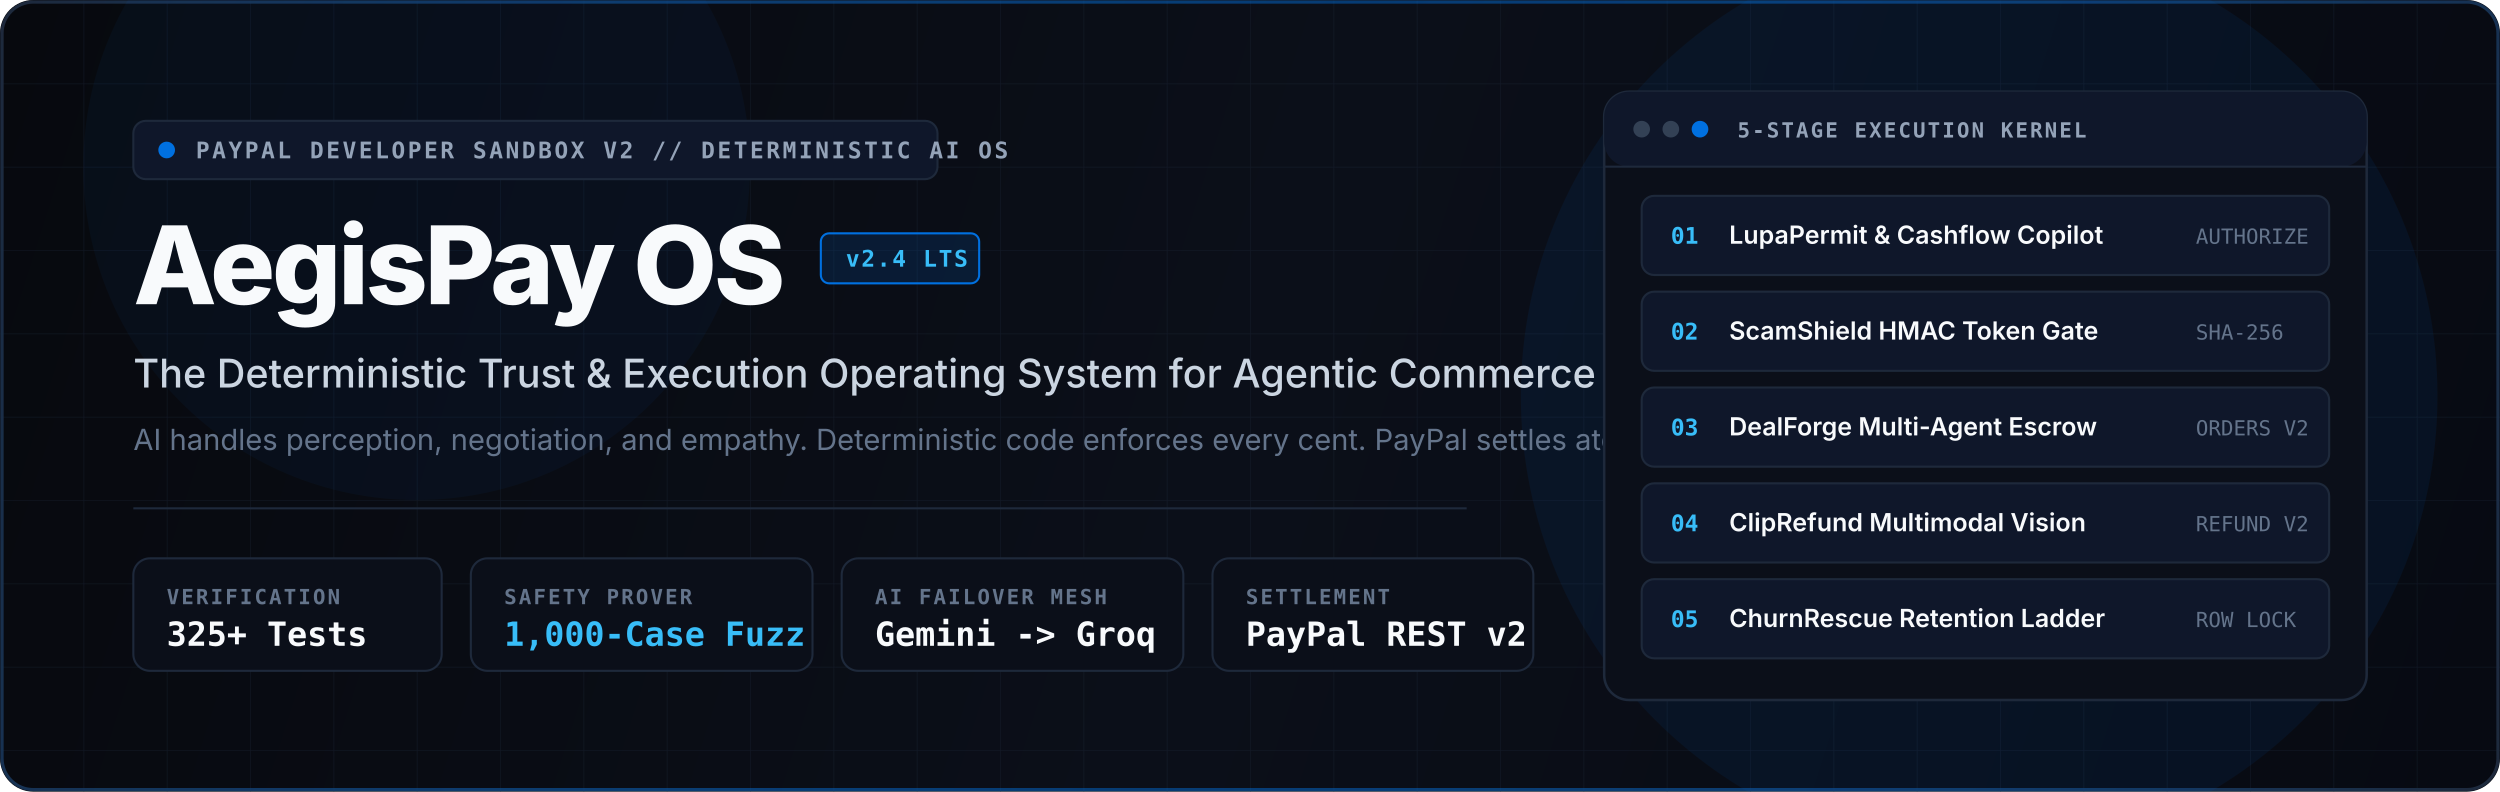
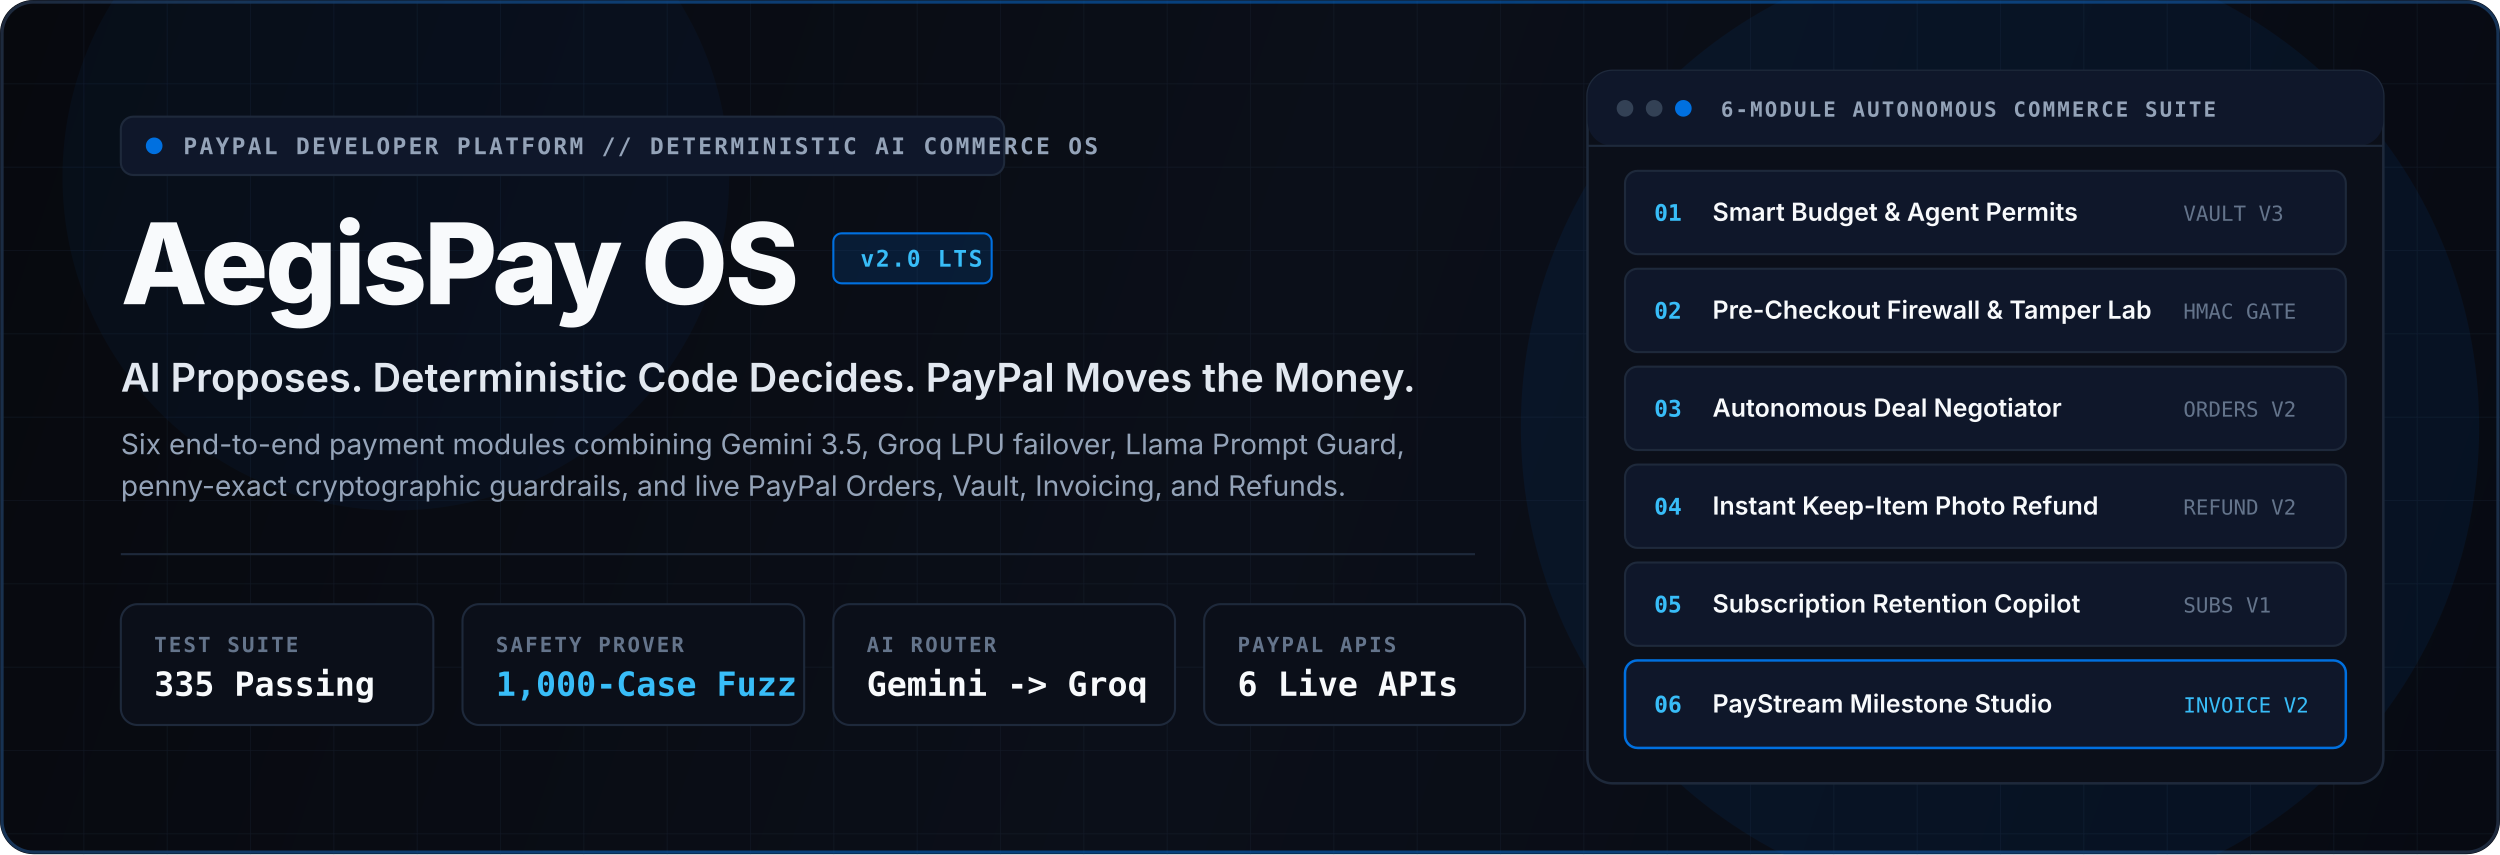
- <svg xmlns="http://www.w3.org/2000/svg" viewBox="0 0 1200 380" width="100%" height="100%" fill="none">
+ <svg xmlns="http://www.w3.org/2000/svg" viewBox="0 0 1200 410" width="100%" height="100%" fill="none">
  <defs>
-     <linearGradient id="bgGrad" x1="0" y1="0" x2="1200" y2="380" gradientUnits="userSpaceOnUse">
+     <linearGradient id="bgGrad" x1="0" y1="0" x2="1200" y2="410" gradientUnits="userSpaceOnUse">
      <stop offset="0%" stop-color="#07090E" />
      <stop offset="50%" stop-color="#0B0F19" />
      <stop offset="100%" stop-color="#070A12" />
    </linearGradient>
-     <linearGradient id="accentGrad" x1="0" y1="0" x2="1" y2="0">
-       <stop offset="0%" stop-color="#0070E0" />
-       <stop offset="100%" stop-color="#38BDF8" />
-     </linearGradient>
-     <linearGradient id="borderGrad" x1="0" y1="0" x2="1200" y2="380" gradientUnits="userSpaceOnUse">
+     <linearGradient id="borderGrad" x1="0" y1="0" x2="1200" y2="410" gradientUnits="userSpaceOnUse">
      <stop offset="0%" stop-color="#1E293B" />
-       <stop offset="50%" stop-color="#0070E0" stop-opacity="0.45" />
+       <stop offset="50%" stop-color="#0070E0" stop-opacity="0.5" />
      <stop offset="100%" stop-color="#1E293B" />
    </linearGradient>
    <pattern id="gridPattern" width="40" height="40" patternUnits="userSpaceOnUse">
      <path d="M 40 0 L 0 0 0 40" fill="none" stroke="#1E293B" stroke-width="0.6" stroke-opacity="0.45" />
    </pattern>
  </defs>
-   <rect width="1200" height="380" rx="16" fill="url(#bgGrad)" />
-   <rect width="1200" height="380" rx="16" fill="url(#gridPattern)" />
-   <rect x="1" y="1" width="1198" height="378" rx="15" stroke="url(#borderGrad)" stroke-width="1.5" />
-   <circle cx="950" cy="190" r="220" fill="#0070E0" fill-opacity="0.08" />
-   <circle cx="200" cy="80" r="160" fill="#0070E0" fill-opacity="0.05" />
-   <g transform="translate(64, 58)">
-     <rect x="0" y="0" width="386" height="28" rx="6" fill="#0F172A" stroke="#1E293B" stroke-width="1" />
+   <rect width="1200" height="410" rx="16" fill="url(#bgGrad)" />
+   <rect width="1200" height="410" rx="16" fill="url(#gridPattern)" />
+   <rect x="1" y="1" width="1198" height="408" rx="15" stroke="url(#borderGrad)" stroke-width="1.5" />
+   <circle cx="960" cy="205" r="230" fill="#0070E0" fill-opacity="0.08" />
+   <circle cx="190" cy="85" r="160" fill="#0070E0" fill-opacity="0.05" />
+   <g transform="translate(58, 56)">
+     <rect x="0" y="0" width="424" height="28" rx="6" fill="#0F172A" stroke="#1E293B" stroke-width="1" />
    <circle cx="16" cy="14" r="4" fill="#0070E0" />
-     <text x="30" y="18" fill="#94A3B8" font-family="ui-monospace, SFMono-Regular, Menlo, Monaco, Consolas, monospace" font-size="11" font-weight="600" letter-spacing="1.2">PAYPAL DEVELOPER SANDBOX V2 // DETERMINISTIC AI OS</text>
-     <text x="0" y="88" fill="#F8FAFC" font-family="-apple-system, BlinkMacSystemFont, 'Inter', 'Segoe UI', sans-serif" font-size="52" font-weight="800" letter-spacing="-1.5">AegisPay OS</text>
-     <rect x="330" y="54" width="76" height="24" rx="4" fill="#0070E0" fill-opacity="0.15" stroke="#0070E0" stroke-width="1" />
-     <text x="342" y="70" fill="#38BDF8" font-family="ui-monospace, SFMono-Regular, Menlo, monospace" font-size="11" font-weight="700" letter-spacing="0.8">v2.4 LTS</text>
-     <text x="0" y="128" fill="#CBD5E1" font-family="-apple-system, BlinkMacSystemFont, 'Inter', 'Segoe UI', sans-serif" font-size="19" font-weight="500">The Deterministic Trust &amp; Execution Operating System for Agentic Commerce</text>
-     <text x="0" y="158" fill="#64748B" font-family="-apple-system, BlinkMacSystemFont, 'Inter', 'Segoe UI', sans-serif" font-size="14" font-weight="400">AI handles perception, negotiation, and empathy. Deterministic code enforces every cent. PayPal settles atomically.</text>
-     <line x1="0" y1="186" x2="640" y2="186" stroke="#1E293B" stroke-width="1" />
-     <g transform="translate(0, 210)">
-       <rect x="0" y="0" width="148" height="54" rx="8" fill="#0B0F19" stroke="#1E293B" stroke-width="1" />
-       <text x="16" y="22" fill="#64748B" font-family="ui-monospace, SFMono-Regular, monospace" font-size="10" font-weight="600" letter-spacing="1">VERIFICATION</text>
-       <text x="16" y="42" fill="#F8FAFC" font-family="ui-monospace, SFMono-Regular, monospace" font-size="16" font-weight="700">325+ Tests</text>
-       <rect x="162" y="0" width="164" height="54" rx="8" fill="#0B0F19" stroke="#1E293B" stroke-width="1" />
-       <text x="178" y="22" fill="#64748B" font-family="ui-monospace, SFMono-Regular, monospace" font-size="10" font-weight="600" letter-spacing="1">SAFETY PROVER</text>
-       <text x="178" y="42" fill="#38BDF8" font-family="ui-monospace, SFMono-Regular, monospace" font-size="16" font-weight="700">1,000-Case Fuzz</text>
-       <rect x="340" y="0" width="164" height="54" rx="8" fill="#0B0F19" stroke="#1E293B" stroke-width="1" />
-       <text x="356" y="22" fill="#64748B" font-family="ui-monospace, SFMono-Regular, monospace" font-size="10" font-weight="600" letter-spacing="1">AI FAILOVER MESH</text>
-       <text x="356" y="42" fill="#F8FAFC" font-family="ui-monospace, SFMono-Regular, monospace" font-size="16" font-weight="700">Gemini -&gt; Groq</text>
-       <rect x="518" y="0" width="154" height="54" rx="8" fill="#0B0F19" stroke="#1E293B" stroke-width="1" />
-       <text x="534" y="22" fill="#64748B" font-family="ui-monospace, SFMono-Regular, monospace" font-size="10" font-weight="600" letter-spacing="1">SETTLEMENT</text>
-       <text x="534" y="42" fill="#F8FAFC" font-family="ui-monospace, SFMono-Regular, monospace" font-size="16" font-weight="700">PayPal REST v2</text>
+     <text x="30" y="18" fill="#94A3B8" font-family="ui-monospace, SFMono-Regular, Menlo, Monaco, Consolas, monospace" font-size="11" font-weight="600" letter-spacing="1.1">PAYPAL DEVELOPER PLATFORM // DETERMINISTIC AI COMMERCE OS</text>
+     <text x="0" y="90" fill="#F8FAFC" font-family="-apple-system, BlinkMacSystemFont, 'Inter', 'Segoe UI', sans-serif" font-size="54" font-weight="800" letter-spacing="-1.5">AegisPay OS</text>
+     <rect x="342" y="56" width="76" height="24" rx="4" fill="#0070E0" fill-opacity="0.16" stroke="#0070E0" stroke-width="1" />
+     <text x="355" y="72" fill="#38BDF8" font-family="ui-monospace, SFMono-Regular, Menlo, monospace" font-size="11" font-weight="700" letter-spacing="0.8">v2.0 LTS</text>
+     <text x="0" y="132" fill="#E2E8F0" font-family="-apple-system, BlinkMacSystemFont, 'Inter', 'Segoe UI', sans-serif" font-size="19" font-weight="600">AI Proposes. Deterministic Code Decides. PayPal Moves the Money.</text>
+     <text x="0" y="162" fill="#94A3B8" font-family="-apple-system, BlinkMacSystemFont, 'Inter', 'Segoe UI', sans-serif" font-size="13.5" font-weight="400">Six end-to-end payment modules combining Gemini 3.5, Groq LPU failover, Llama Prompt Guard,</text>
+     <text x="0" y="182" fill="#94A3B8" font-family="-apple-system, BlinkMacSystemFont, 'Inter', 'Segoe UI', sans-serif" font-size="13.5" font-weight="400">penny-exact cryptographic guardrails, and live PayPal Orders, Vault, Invoicing, and Refunds.</text>
+     <line x1="0" y1="210" x2="650" y2="210" stroke="#1E293B" stroke-width="1" />
+     <g transform="translate(0, 234)">
+       <rect x="0" y="0" width="150" height="58" rx="8" fill="#0B0F19" stroke="#1E293B" stroke-width="1" />
+       <text x="16" y="23" fill="#64748B" font-family="ui-monospace, SFMono-Regular, monospace" font-size="10" font-weight="600" letter-spacing="1">TEST SUITE</text>
+       <text x="16" y="44" fill="#F8FAFC" font-family="ui-monospace, SFMono-Regular, monospace" font-size="16" font-weight="700">335 Passing</text>
+       <rect x="164" y="0" width="164" height="58" rx="8" fill="#0B0F19" stroke="#1E293B" stroke-width="1" />
+       <text x="180" y="23" fill="#64748B" font-family="ui-monospace, SFMono-Regular, monospace" font-size="10" font-weight="600" letter-spacing="1">SAFETY PROVER</text>
+       <text x="180" y="44" fill="#38BDF8" font-family="ui-monospace, SFMono-Regular, monospace" font-size="16" font-weight="700">1,000-Case Fuzz</text>
+       <rect x="342" y="0" width="164" height="58" rx="8" fill="#0B0F19" stroke="#1E293B" stroke-width="1" />
+       <text x="358" y="23" fill="#64748B" font-family="ui-monospace, SFMono-Regular, monospace" font-size="10" font-weight="600" letter-spacing="1">AI ROUTER</text>
+       <text x="358" y="44" fill="#F8FAFC" font-family="ui-monospace, SFMono-Regular, monospace" font-size="16" font-weight="700">Gemini -&gt; Groq</text>
+       <rect x="520" y="0" width="154" height="58" rx="8" fill="#0B0F19" stroke="#1E293B" stroke-width="1" />
+       <text x="536" y="23" fill="#64748B" font-family="ui-monospace, SFMono-Regular, monospace" font-size="10" font-weight="600" letter-spacing="1">PAYPAL APIS</text>
+       <text x="536" y="44" fill="#F8FAFC" font-family="ui-monospace, SFMono-Regular, monospace" font-size="16" font-weight="700">6 Live APIs</text>
    </g>
  </g>
-   <g transform="translate(770, 44)">
-     <rect x="0" y="0" width="366" height="292" rx="12" fill="#0B0F19" stroke="#1E293B" stroke-width="1.2" />
-     <rect x="0" y="0" width="366" height="36" rx="12" fill="#0F172A" />
-     <line x1="0" y1="36" x2="366" y2="36" stroke="#1E293B" stroke-width="1" />
+   <g transform="translate(762, 34)">
+     <rect x="0" y="0" width="382" height="342" rx="12" fill="#0B0F19" stroke="#1E293B" stroke-width="1.2" />
+     <rect x="0" y="0" width="382" height="36" rx="12" fill="#0F172A" />
+     <line x1="0" y1="36" x2="382" y2="36" stroke="#1E293B" stroke-width="1" />
    <circle cx="18" cy="18" r="4" fill="#334155" />
    <circle cx="32" cy="18" r="4" fill="#334155" />
    <circle cx="46" cy="18" r="4" fill="#0070E0" />
-     <text x="64" y="22" fill="#94A3B8" font-family="ui-monospace, SFMono-Regular, monospace" font-size="10" font-weight="600" letter-spacing="1">5-STAGE EXECUTION KERNEL</text>
-     <g transform="translate(18, 50)">
-       <rect x="0" y="0" width="330" height="38" rx="6" fill="#0F172A" stroke="#1E293B" stroke-width="1" />
-       <text x="14" y="23" fill="#38BDF8" font-family="ui-monospace, SFMono-Regular, monospace" font-size="11" font-weight="700">01</text>
-       <text x="42" y="23" fill="#F8FAFC" font-family="-apple-system, BlinkMacSystemFont, 'Inter', sans-serif" font-size="12" font-weight="600">LupaPermit &amp; Cashflow Copilot</text>
-       <text x="266" y="23" fill="#64748B" font-family="ui-monospace, SFMono-Regular, monospace" font-size="10">AUTHORIZE</text>
-       <rect x="0" y="46" width="330" height="38" rx="6" fill="#0F172A" stroke="#1E293B" stroke-width="1" />
-       <text x="14" y="69" fill="#38BDF8" font-family="ui-monospace, SFMono-Regular, monospace" font-size="11" font-weight="700">02</text>
-       <text x="42" y="69" fill="#F8FAFC" font-family="-apple-system, BlinkMacSystemFont, 'Inter', sans-serif" font-size="12" font-weight="600">ScamShield HMAC Token Gate</text>
-       <text x="266" y="69" fill="#64748B" font-family="ui-monospace, SFMono-Regular, monospace" font-size="10">SHA-256</text>
-       <rect x="0" y="92" width="330" height="38" rx="6" fill="#0F172A" stroke="#1E293B" stroke-width="1" />
-       <text x="14" y="115" fill="#38BDF8" font-family="ui-monospace, SFMono-Regular, monospace" font-size="11" font-weight="700">03</text>
-       <text x="42" y="115" fill="#F8FAFC" font-family="-apple-system, BlinkMacSystemFont, 'Inter', sans-serif" font-size="12" font-weight="600">DealForge Multi-Agent Escrow</text>
-       <text x="266" y="115" fill="#64748B" font-family="ui-monospace, SFMono-Regular, monospace" font-size="10">ORDERS V2</text>
-       <rect x="0" y="138" width="330" height="38" rx="6" fill="#0F172A" stroke="#1E293B" stroke-width="1" />
-       <text x="14" y="161" fill="#38BDF8" font-family="ui-monospace, SFMono-Regular, monospace" font-size="11" font-weight="700">04</text>
-       <text x="42" y="161" fill="#F8FAFC" font-family="-apple-system, BlinkMacSystemFont, 'Inter', sans-serif" font-size="12" font-weight="600">ClipRefund Multimodal Vision</text>
-       <text x="266" y="161" fill="#64748B" font-family="ui-monospace, SFMono-Regular, monospace" font-size="10">REFUND V2</text>
-       <rect x="0" y="184" width="330" height="38" rx="6" fill="#0F172A" stroke="#1E293B" stroke-width="1" />
-       <text x="14" y="207" fill="#38BDF8" font-family="ui-monospace, SFMono-Regular, monospace" font-size="11" font-weight="700">05</text>
-       <text x="42" y="207" fill="#F8FAFC" font-family="-apple-system, BlinkMacSystemFont, 'Inter', sans-serif" font-size="12" font-weight="600">ChurnRescue Retention Ladder</text>
-       <text x="266" y="207" fill="#64748B" font-family="ui-monospace, SFMono-Regular, monospace" font-size="10">ROW LOCK</text>
+     <text x="64" y="22" fill="#94A3B8" font-family="ui-monospace, SFMono-Regular, monospace" font-size="10" font-weight="600" letter-spacing="1">6-MODULE AUTONOMOUS COMMERCE SUITE</text>
+     <g transform="translate(18, 48)">
+       <rect x="0" y="0" width="346" height="40" rx="6" fill="#0F172A" stroke="#1E293B" stroke-width="1" />
+       <text x="14" y="24" fill="#38BDF8" font-family="ui-monospace, SFMono-Regular, monospace" font-size="11" font-weight="700">01</text>
+       <text x="42" y="24" fill="#F8FAFC" font-family="-apple-system, BlinkMacSystemFont, 'Inter', sans-serif" font-size="12" font-weight="600">Smart Budget &amp; Agent Permits</text>
+       <text x="268" y="24" fill="#64748B" font-family="ui-monospace, SFMono-Regular, monospace" font-size="10">VAULT V3</text>
+       <rect x="0" y="47" width="346" height="40" rx="6" fill="#0F172A" stroke="#1E293B" stroke-width="1" />
+       <text x="14" y="71" fill="#38BDF8" font-family="ui-monospace, SFMono-Regular, monospace" font-size="11" font-weight="700">02</text>
+       <text x="42" y="71" fill="#F8FAFC" font-family="-apple-system, BlinkMacSystemFont, 'Inter', sans-serif" font-size="12" font-weight="600">Pre-Checkout Firewall &amp; Tamper Lab</text>
+       <text x="268" y="71" fill="#64748B" font-family="ui-monospace, SFMono-Regular, monospace" font-size="10">HMAC GATE</text>
+       <rect x="0" y="94" width="346" height="40" rx="6" fill="#0F172A" stroke="#1E293B" stroke-width="1" />
+       <text x="14" y="118" fill="#38BDF8" font-family="ui-monospace, SFMono-Regular, monospace" font-size="11" font-weight="700">03</text>
+       <text x="42" y="118" fill="#F8FAFC" font-family="-apple-system, BlinkMacSystemFont, 'Inter', sans-serif" font-size="12" font-weight="600">Autonomous Deal Negotiator</text>
+       <text x="268" y="118" fill="#64748B" font-family="ui-monospace, SFMono-Regular, monospace" font-size="10">ORDERS V2</text>
+       <rect x="0" y="141" width="346" height="40" rx="6" fill="#0F172A" stroke="#1E293B" stroke-width="1" />
+       <text x="14" y="165" fill="#38BDF8" font-family="ui-monospace, SFMono-Regular, monospace" font-size="11" font-weight="700">04</text>
+       <text x="42" y="165" fill="#F8FAFC" font-family="-apple-system, BlinkMacSystemFont, 'Inter', sans-serif" font-size="12" font-weight="600">Instant Keep-Item Photo Refund</text>
+       <text x="268" y="165" fill="#64748B" font-family="ui-monospace, SFMono-Regular, monospace" font-size="10">REFUND V2</text>
+       <rect x="0" y="188" width="346" height="40" rx="6" fill="#0F172A" stroke="#1E293B" stroke-width="1" />
+       <text x="14" y="212" fill="#38BDF8" font-family="ui-monospace, SFMono-Regular, monospace" font-size="11" font-weight="700">05</text>
+       <text x="42" y="212" fill="#F8FAFC" font-family="-apple-system, BlinkMacSystemFont, 'Inter', sans-serif" font-size="12" font-weight="600">Subscription Retention Copilot</text>
+       <text x="268" y="212" fill="#64748B" font-family="ui-monospace, SFMono-Regular, monospace" font-size="10">SUBS V1</text>
+       <rect x="0" y="235" width="346" height="42" rx="6" fill="#0F172A" stroke="#0070E0" stroke-width="1.2" />
+       <text x="14" y="260" fill="#38BDF8" font-family="ui-monospace, SFMono-Regular, monospace" font-size="11" font-weight="700">06</text>
+       <text x="42" y="260" fill="#F8FAFC" font-family="-apple-system, BlinkMacSystemFont, 'Inter', sans-serif" font-size="12" font-weight="600">PayStream Milestone Studio</text>
+       <text x="268" y="260" fill="#38BDF8" font-family="ui-monospace, SFMono-Regular, monospace" font-size="10">INVOICE V2</text>
    </g>
  </g>
</svg>
